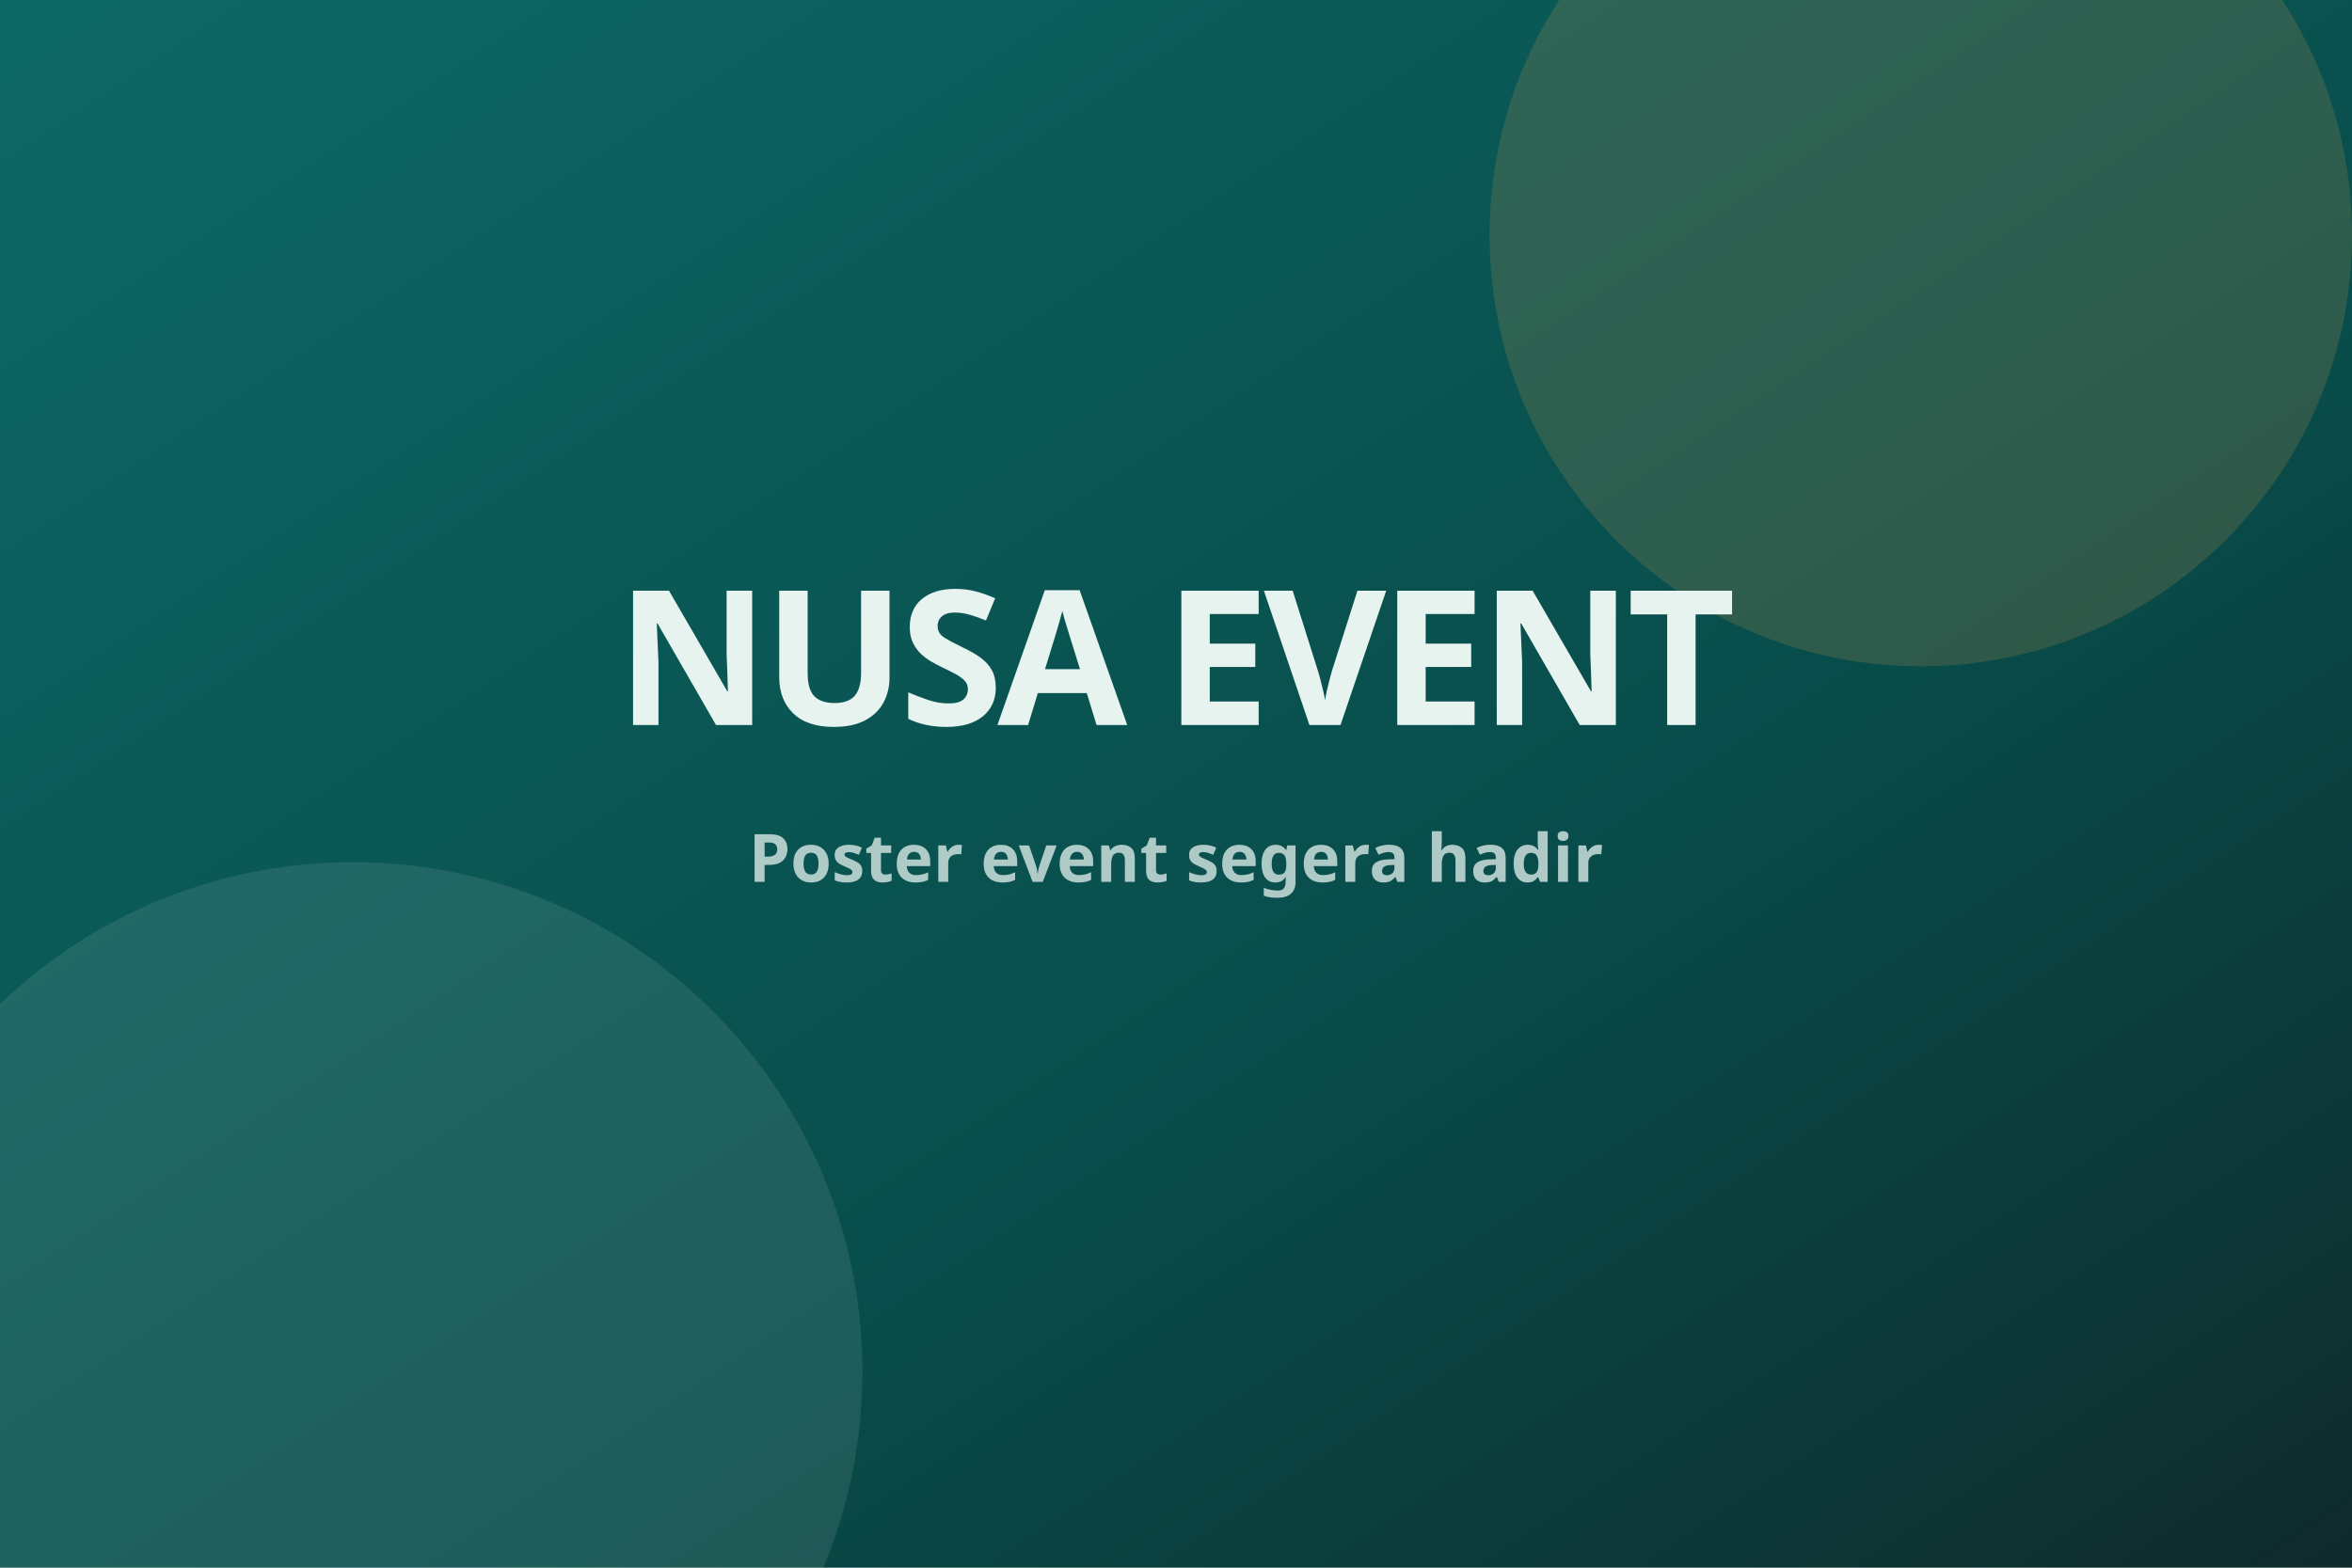
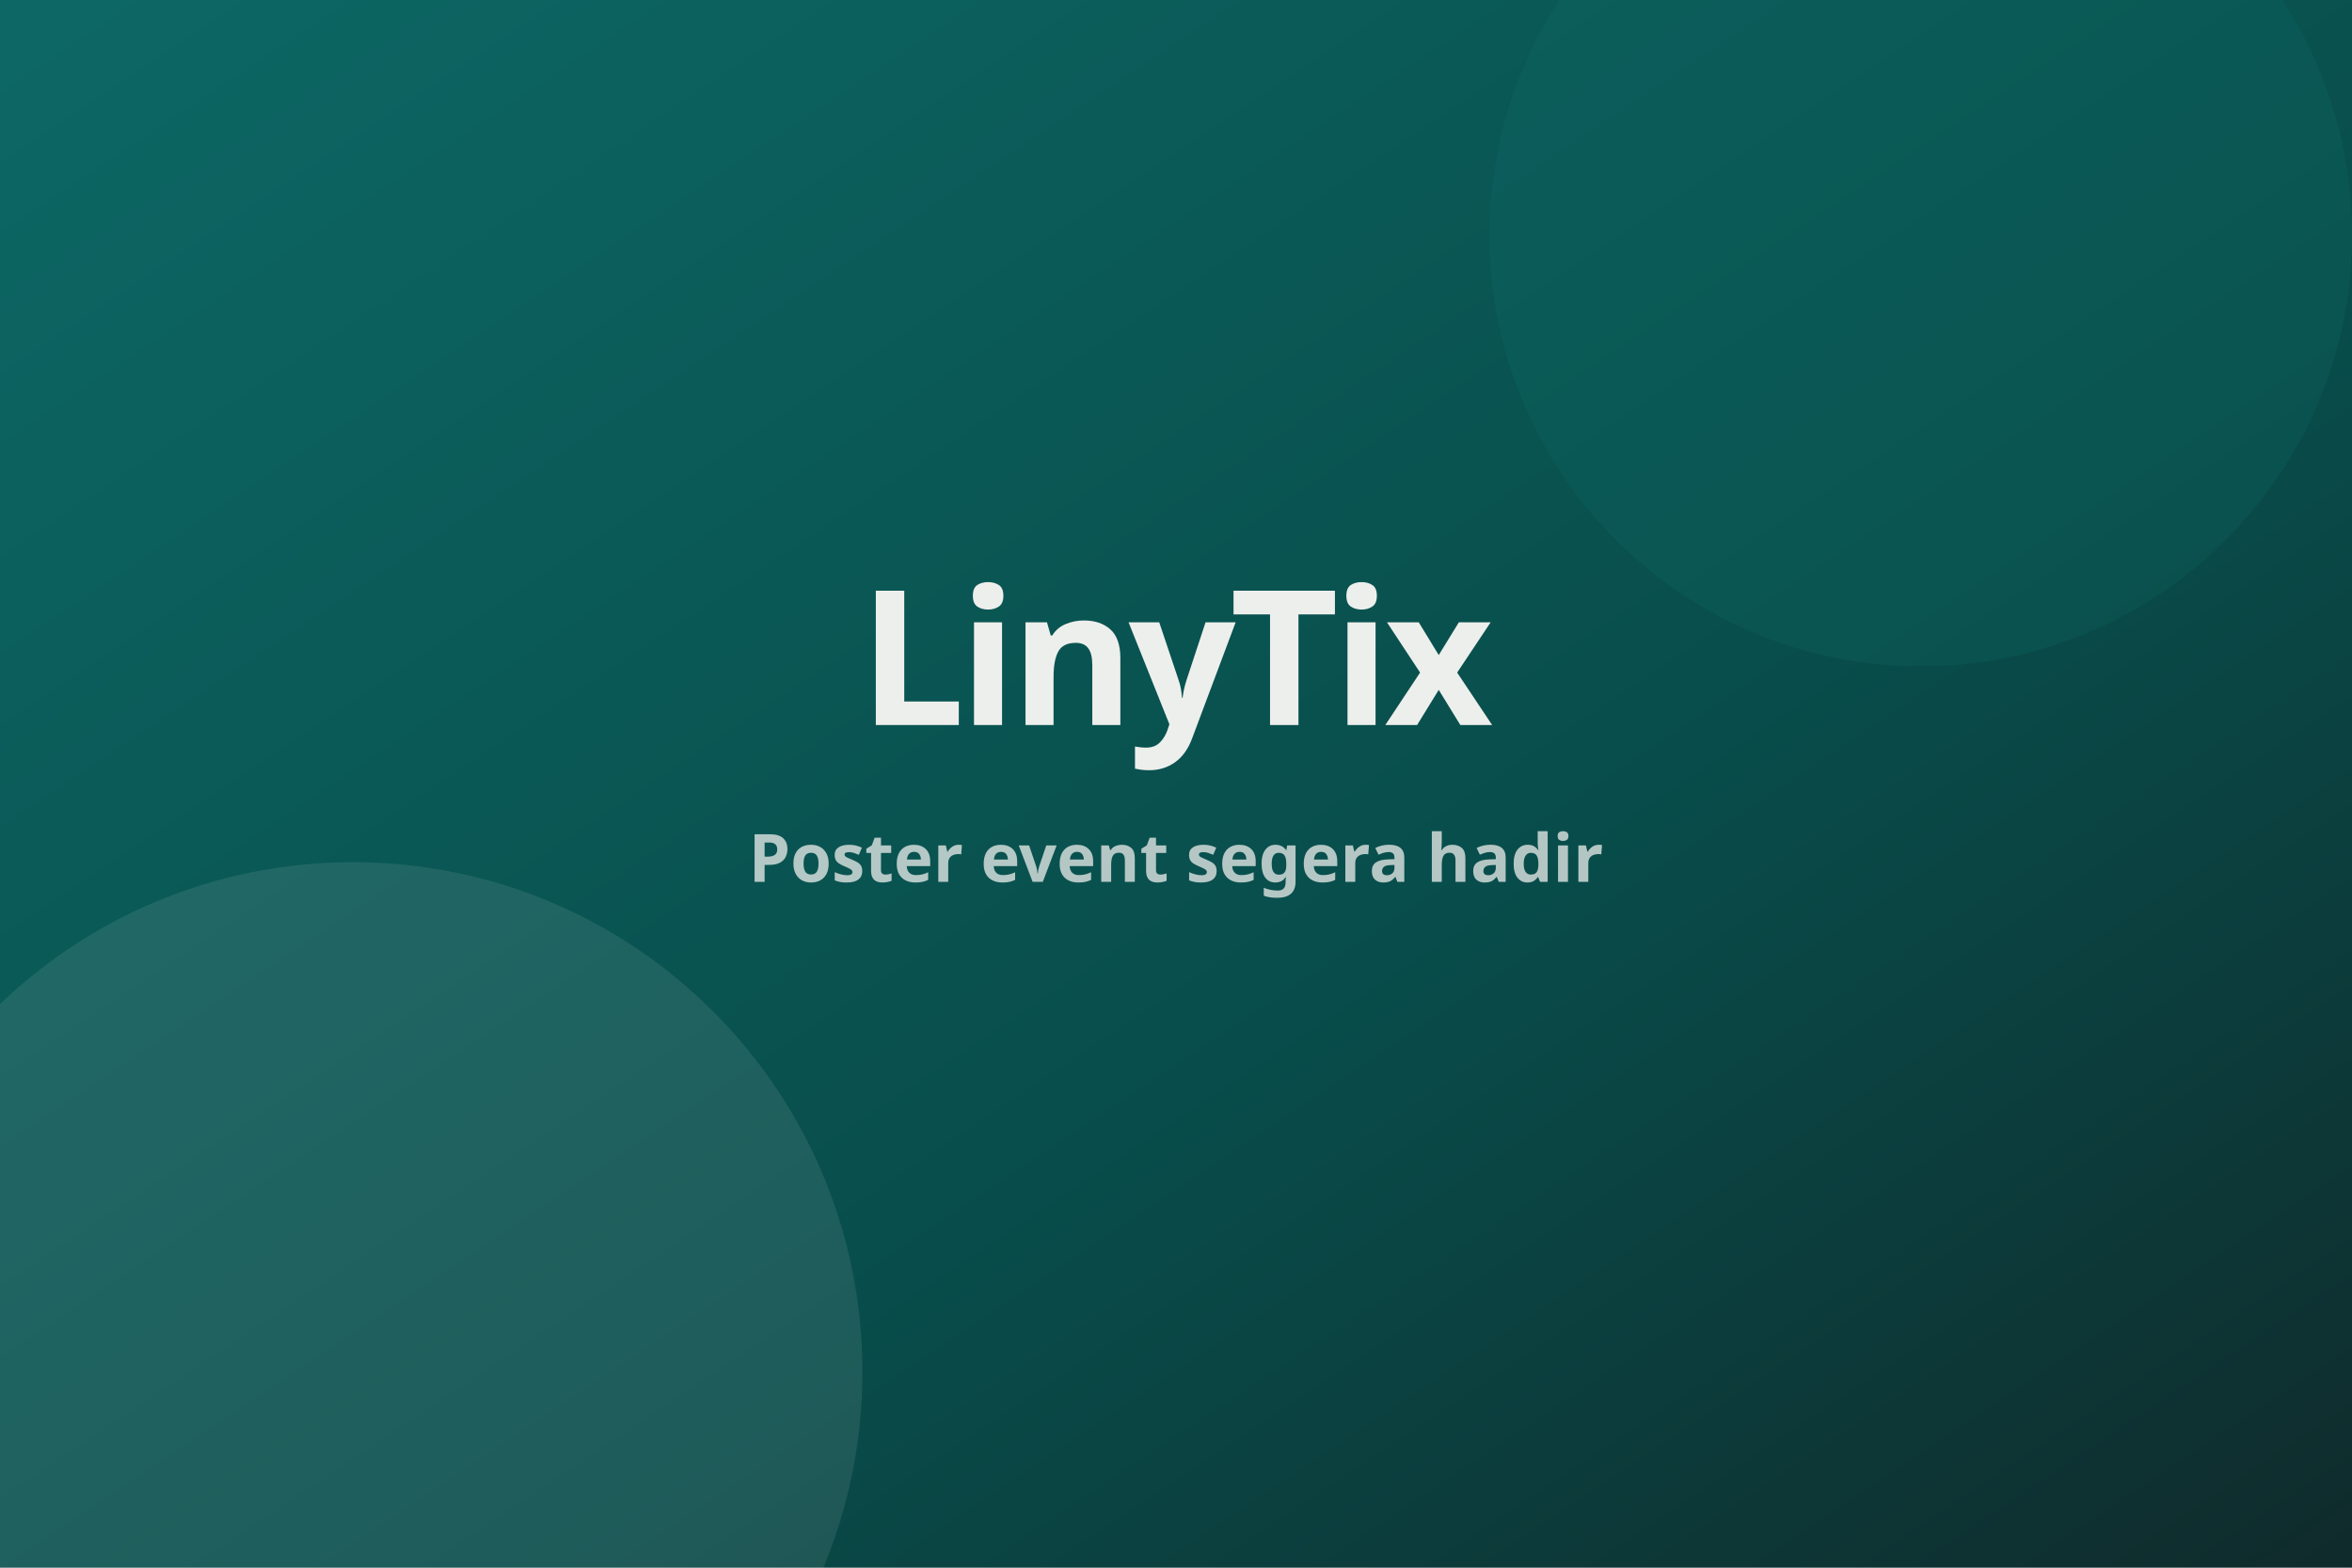
<svg xmlns="http://www.w3.org/2000/svg" width="1200" height="800" viewBox="0 0 1200 800" role="img" aria-label="Poster event belum tersedia">
  <defs>
    <linearGradient id="g" x1="0" y1="0" x2="1" y2="1">
      <stop offset="0" stop-color="#0d6865" />
      <stop offset="0.6" stop-color="#084d4b" />
      <stop offset="1" stop-color="#102a2b" />
    </linearGradient>
  </defs>
  <rect width="1200" height="800" fill="url(#g)" />
-   <circle cx="980" cy="120" r="220" fill="#d99b4b" opacity="0.18" />
-   <circle cx="180" cy="700" r="260" fill="#e6f3ef" opacity="0.10" />
-   <g fill="#e6f3ef" font-family="Archivo, sans-serif" text-anchor="middle">
-     <text x="600" y="370" font-size="96" font-weight="800" letter-spacing="-3">NUSA EVENT</text>
+   <circle cx="980" cy="120" r="220" fill="#0f766e" opacity="0.18" />
+   <circle cx="180" cy="700" r="260" fill="#edefec" opacity="0.10" />
+   <g fill="#edefec" font-family="Archivo, sans-serif" text-anchor="middle">
+     <text x="600" y="370" font-size="96" font-weight="800" letter-spacing="-3">LinyTix</text>
    <text x="600" y="450" font-size="34" font-weight="600" opacity="0.75">Poster event segera hadir</text>
  </g>
</svg>
